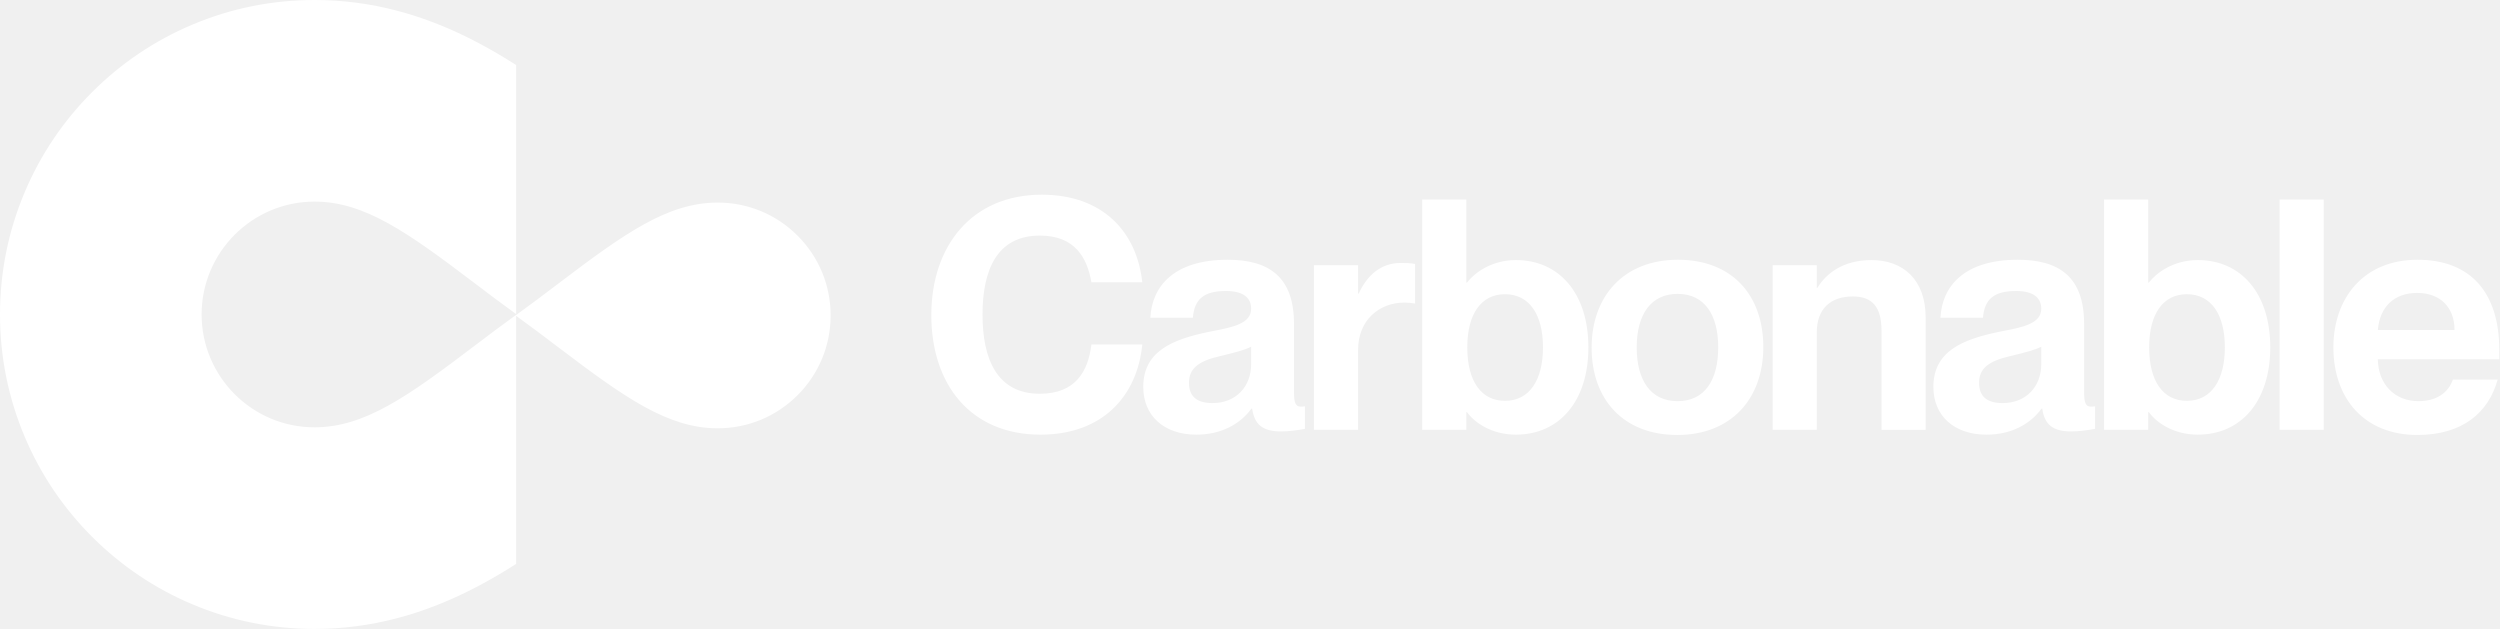
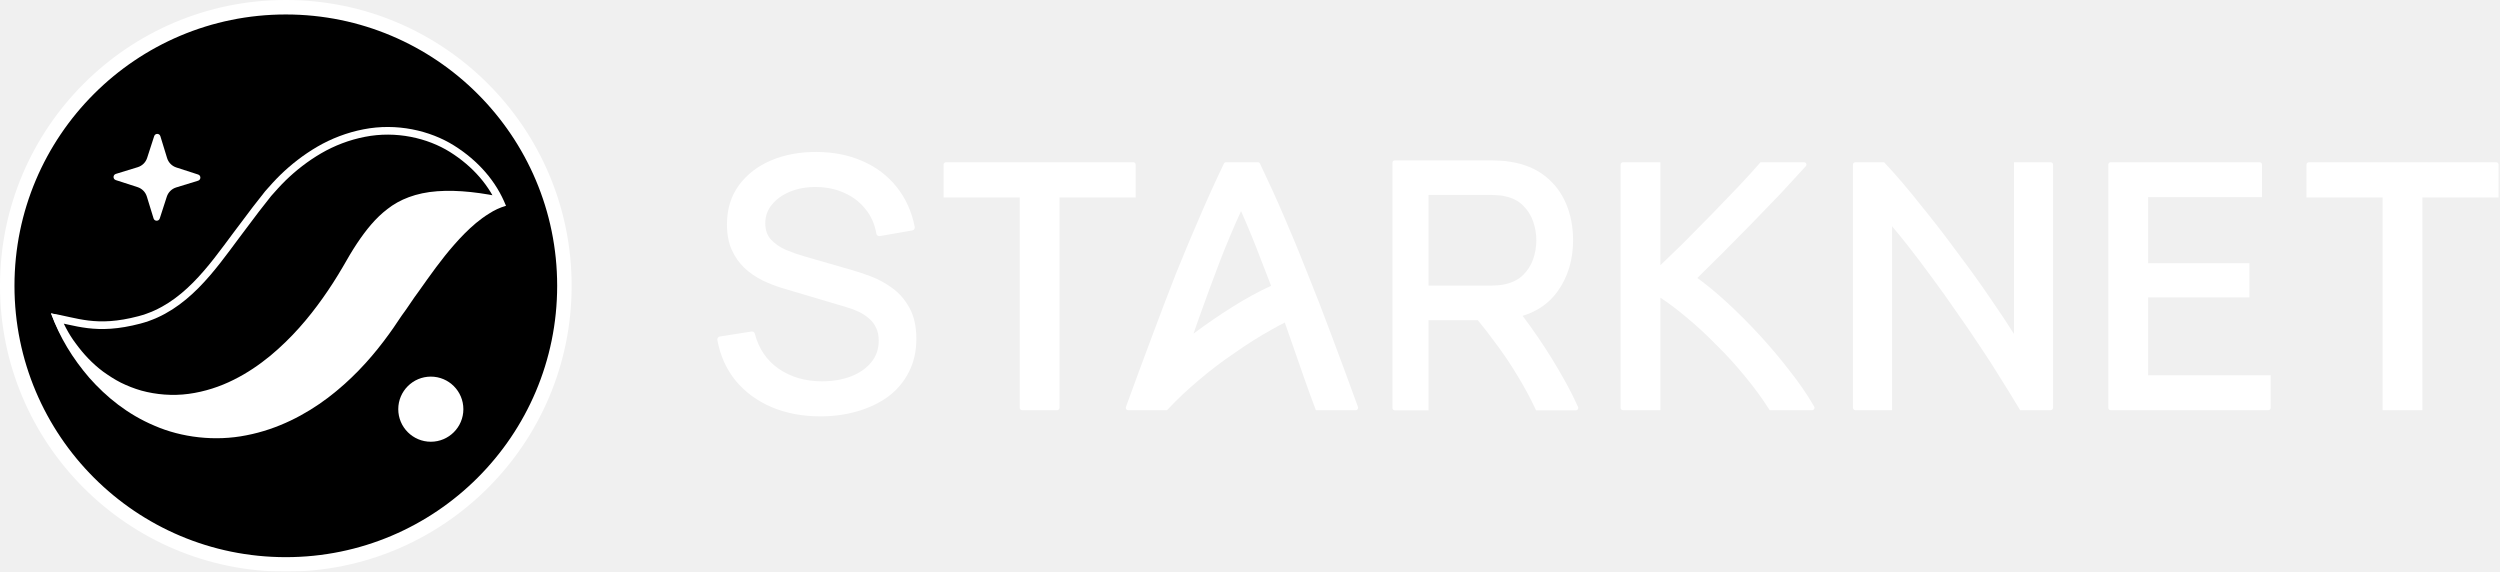
- <svg xmlns="http://www.w3.org/2000/svg" width="954" height="240" viewBox="0 0 954 240" fill="none">
-   <path fill-rule="evenodd" clip-rule="evenodd" d="M180.876 107.874C155.573 88.688 139.1 76.933 120.018 76.933C96.268 76.933 76.942 96.25 76.933 120C76.942 143.75 96.268 163.067 120.018 163.067C139.1 163.067 155.578 151.307 180.876 132.126L181.082 131.97C186.145 128.133 191.42 124.134 196.951 120.145V120.223C202.556 116.18 207.899 112.133 213.024 108.244C238.322 89.058 254.8 77.303 273.882 77.303C285.388 77.303 296.21 81.786 304.347 89.923C312.48 98.055 316.967 108.868 316.967 120.37C316.962 131.871 312.48 142.685 304.347 150.817C296.21 158.954 285.392 163.437 273.882 163.437C254.8 163.437 238.322 151.677 213.024 132.496L212.819 132.341L212.818 132.34C207.755 128.503 202.481 124.505 196.951 120.516V215.19C192.355 218.125 187.619 220.932 182.692 223.54C161.763 234.616 141.264 240 120.018 240C103.83 240 88.108 236.821 73.288 230.554C58.992 224.505 46.16 215.856 35.152 204.848C24.14 193.84 15.491 181.008 9.446 166.712C3.183 151.901 0.005 136.193 0 120.018V119.986C0.005 103.812 3.183 88.099 9.446 73.288C15.495 58.992 24.144 46.16 35.152 35.152C46.16 24.14 58.992 15.491 73.288 9.446C88.113 3.179 103.835 0 120.018 0C141.264 0 161.763 5.384 182.692 16.46C187.614 19.068 192.355 21.875 196.951 24.81V119.855C191.345 115.811 186.002 111.763 180.876 107.874ZM396.81 89.903C380.343 89.904 374.932 103.18 374.932 120.015C374.932 136.852 380.339 150.255 396.812 150.255C410.456 150.255 415.25 141.651 416.479 131.45H435.901C433.933 151.362 420.539 165.867 397.062 165.867C370.26 165.862 355.388 146.567 355.388 120.26C355.388 93.953 370.75 74.291 397.547 74.291C420.779 74.291 433.806 88.429 435.896 107.724H416.475C414.878 98.503 410.329 89.904 396.81 89.903ZM461.217 126.651C446.961 129.599 436.266 134.271 436.266 147.67L436.271 147.674C436.271 158.614 444.135 165.867 456.55 165.867C466.016 165.867 473.268 161.812 477.568 155.911H477.813C478.675 161.934 481.746 164.638 488.876 164.638C491.457 164.638 494.772 164.266 497.97 163.653V155.049C497.235 155.172 496.863 155.172 496.373 155.172C494.282 155.172 493.792 153.448 493.792 149.638V123.58C493.792 105.51 484.081 99.12 468.47 99.12C448.063 99.12 439.582 109.198 438.969 121.245H455.194C455.806 114.237 459.248 111.044 467.853 111.044C474.738 111.044 477.441 113.87 477.441 117.802C477.441 123.487 470.393 124.86 463.014 126.298L463.013 126.298L463.013 126.298C462.415 126.415 461.815 126.532 461.217 126.651ZM477.441 132.307V138.943H477.437C477.437 147.547 471.658 153.815 462.687 153.815C456.786 153.815 453.715 151.357 453.715 146.073C453.715 140.789 457.035 137.841 465.639 135.872C471.295 134.521 475.105 133.536 477.441 132.307ZM518.244 101.21V112.028H518.489C521.687 105.02 526.971 100.349 534.469 100.349C536.31 100.349 537.911 100.349 539.997 100.716V115.834C538.401 115.589 537.294 115.466 535.943 115.466C526.354 115.466 518.244 122.102 518.244 133.536V164.021H501.403V101.21H518.244ZM559.546 164.016V157.258H559.791C562.617 161.191 569.13 165.862 578.474 165.862C594.943 165.862 606.128 153.203 606.128 132.552C606.128 111.901 594.943 99.242 578.474 99.242C569.135 99.242 562.617 104.159 559.791 107.846H559.546V76.137H542.705V164.016H559.546ZM574.296 152.958C565.32 152.958 559.914 145.583 559.914 132.552C559.914 119.648 565.325 112.273 574.296 112.273C583.762 112.273 588.801 120.26 588.801 132.552C588.801 144.844 583.762 152.958 574.296 152.958ZM607.364 132.675C607.364 113.008 619.656 99.12 640.307 99.12C660.958 99.12 672.878 112.64 672.878 132.43C672.878 152.219 660.586 165.985 640.057 165.985C619.529 165.985 607.364 152.464 607.364 132.675ZM655.669 132.552C655.669 120.015 650.385 112.146 640.18 112.146C629.974 112.146 624.568 120.011 624.568 132.552C624.568 145.093 629.852 153.081 640.18 153.081C650.507 153.081 655.669 145.093 655.669 132.552ZM693.279 101.21H676.438V164.016H693.279V126.896C693.279 117.802 698.563 113.13 707.045 113.13C714.543 113.13 717.985 117.19 717.985 126.284V164.025H734.826V121.127C734.826 106.744 726.222 99.246 714.175 99.246C703.235 99.246 696.844 104.408 693.524 109.815H693.279V101.21ZM737.771 147.67C737.771 134.271 748.467 129.599 762.722 126.651C762.94 126.608 763.157 126.565 763.375 126.522L763.635 126.471C763.928 126.413 764.222 126.356 764.515 126.299L764.519 126.298C771.898 124.86 778.947 123.487 778.947 117.802C778.947 113.87 776.243 111.044 769.358 111.044C760.754 111.044 757.311 114.237 756.699 121.245H740.475C741.087 109.198 749.569 99.12 769.975 99.12C785.587 99.12 795.298 105.51 795.298 123.58V149.638C795.298 153.448 795.788 155.172 797.879 155.172C798.368 155.172 798.74 155.172 799.475 155.049V163.653C796.278 164.266 792.962 164.638 790.381 164.638C783.251 164.638 780.18 161.934 779.319 155.911H779.074C774.774 161.812 767.521 165.867 758.055 165.867C745.641 165.867 737.776 158.614 737.776 147.674L737.771 147.67ZM778.947 138.943V132.307C776.611 133.536 772.801 134.521 767.145 135.872C758.54 137.841 755.22 140.789 755.22 146.073C755.22 151.357 758.291 153.815 764.192 153.815C773.164 153.815 778.942 147.547 778.942 138.943H778.947ZM819.75 164.016V157.258H819.995C822.82 161.191 829.334 165.862 838.677 165.862C855.146 165.862 866.331 153.203 866.331 132.552C866.331 111.901 855.146 99.242 838.677 99.242C829.338 99.242 822.82 104.159 819.995 107.846H819.75V76.137H802.909V164.016H819.75ZM834.5 152.958C825.524 152.958 820.117 145.583 820.117 132.552C820.117 119.648 825.528 112.273 834.5 112.273C843.966 112.273 849.005 120.26 849.005 132.552C849.005 144.844 843.966 152.958 834.5 152.958ZM886.738 76.137V164.021H869.897V76.137H886.738ZM922.503 99.12C902.097 99.12 890.422 113.625 890.422 132.552C890.422 152.096 902.224 165.985 922.503 165.985C939.712 165.985 949.668 157.381 953.11 144.844H936.024C934.795 148.409 931.352 153.081 922.871 153.081C913.65 153.081 907.504 146.445 907.381 137.101H953.723V133.536C953.723 111.779 942.909 99.12 922.503 99.12ZM936.641 125.916H907.386C908.121 117.063 913.65 111.779 922.381 111.779C931.112 111.779 936.641 117.19 936.641 125.916Z" fill="white" />
+ <svg xmlns="http://www.w3.org/2000/svg" width="691" height="158" viewBox="0 0 691 158" fill="none">
+   <g clip-path="url(#clip0_302_196)">
+     <path d="M690.596 54.583V45.496C690.596 45.135 690.304 44.843 689.944 44.843H638.164C637.804 44.843 637.512 45.135 637.512 45.496V54.583H658.556V113.373H669.551V54.583H690.596Z" fill="white" />
+     <path d="M583.395 44.843C583.034 44.843 582.742 45.135 582.742 45.496V112.721C582.742 113.081 583.034 113.373 583.395 113.373H626.969C627.329 113.373 627.621 113.081 627.621 112.721V103.73H593.737V82.192H621.732V72.742H593.737V54.487H625.208V45.496C625.208 45.135 624.916 44.843 624.555 44.843H583.395Z" fill="white" />
+     <path d="M558.127 112.974L558.364 113.373H566.81C567.171 113.373 567.463 113.081 567.463 112.721V45.496C567.463 45.135 567.171 44.843 566.81 44.843H556.661V92.304C554.899 89.499 552.853 86.41 550.523 83.04C547.556 78.654 544.364 74.204 540.947 69.692C537.595 65.115 534.178 60.698 530.696 56.442C527.275 52.118 524.044 48.337 521.001 45.1L520.76 44.843H512.811C512.45 44.843 512.158 45.135 512.158 45.496V112.721C512.158 113.081 512.45 113.373 512.811 113.373H522.96V62.53C524.348 64.169 525.825 65.986 527.392 67.98C529.509 70.674 531.691 73.562 533.939 76.644L533.941 76.648L533.944 76.651C536.189 79.667 538.436 82.812 540.683 86.086L540.686 86.09L540.689 86.095C543.001 89.37 545.216 92.613 547.335 95.824L547.337 95.827L547.34 95.83C549.457 98.974 551.413 102.02 553.208 104.969L553.211 104.975L553.215 104.98C555.078 107.936 556.716 110.601 558.127 112.974Z" fill="white" />
+     <path d="M498.878 46.208L499.127 45.935C499.509 45.516 499.212 44.843 498.645 44.843H486.607L486.363 45.126C484.765 46.98 482.78 49.158 480.404 51.662L480.404 51.662C478.09 54.105 475.615 56.676 472.979 59.376C470.344 62.076 467.676 64.775 464.977 67.475C462.818 69.583 460.803 71.526 458.932 73.303V44.843H448.59C448.23 44.843 447.938 45.135 447.938 45.496V112.721C447.938 113.081 448.23 113.373 448.59 113.373H458.932V82.284C461.202 83.77 463.523 85.51 465.894 87.504L465.898 87.506L465.901 87.509C468.773 89.871 471.583 92.457 474.331 95.269L474.337 95.275L474.344 95.282C477.153 98.027 479.803 100.933 482.294 103.998L482.296 104.001L482.299 104.004C484.789 107.005 486.989 110.003 488.9 112.996L489.14 113.373H500.874C501.376 113.373 501.69 112.831 501.44 112.396L501.3 112.151C499.539 109.087 497.328 105.87 494.672 102.5C492.083 99.135 489.301 95.836 486.326 92.602C483.351 89.368 480.31 86.327 477.203 83.479C474.389 80.899 471.7 78.684 469.137 76.837C471.317 74.71 473.628 72.425 476.07 69.983C478.775 67.278 481.48 64.54 484.185 61.771C486.955 58.937 489.596 56.199 492.109 53.557L492.112 53.554L492.116 53.55C494.627 50.846 496.881 48.398 498.878 46.208Z" fill="white" />
+     <path fill-rule="evenodd" clip-rule="evenodd" d="M385.525 44.33C385.165 44.33 384.873 44.622 384.873 44.982V112.762C384.873 113.122 385.165 113.414 385.525 113.414H394.842V88.494H408.452C409.983 90.327 411.476 92.245 412.933 94.248L412.938 94.256L412.944 94.263C415.326 97.387 417.527 100.645 419.548 104.038L419.55 104.042L419.552 104.046C421.382 107.049 422.979 110.014 424.344 112.943L424.563 113.414H435.588C436.061 113.414 436.376 112.928 436.18 112.498C434.912 109.719 433.538 106.999 432.012 104.348C429.938 100.644 427.663 96.977 425.188 93.347C423.773 91.272 422.328 89.256 420.853 87.3C424.965 86.043 428.219 83.769 430.572 80.469L430.574 80.467C433.399 76.473 434.799 71.776 434.799 66.412C434.799 62.725 434.158 59.352 432.861 56.304C431.559 53.212 429.6 50.647 426.99 48.624C424.398 46.59 421.205 45.296 417.444 44.715C416.567 44.554 415.661 44.457 414.727 44.424C413.815 44.361 413.019 44.329 412.342 44.329C409.484 44.329 406.625 44.329 403.767 44.329L403.767 44.329C397.686 44.328 391.606 44.328 385.525 44.33ZM424.643 66.412C424.643 68.192 424.347 69.944 423.751 71.671C423.169 73.33 422.239 74.784 420.954 76.04C419.736 77.23 418.13 78.073 416.095 78.545C415.45 78.692 414.756 78.796 414.01 78.855L414.009 78.855L414.008 78.855C413.275 78.916 412.627 78.946 412.061 78.946H394.842V53.877H412.061C412.627 53.877 413.275 53.907 414.008 53.968L414.025 53.969L414.043 53.97C414.768 53.999 415.44 54.1 416.063 54.27L416.083 54.275L416.104 54.28C418.131 54.72 419.732 55.561 420.947 56.776L420.95 56.78L420.954 56.783C422.237 58.037 423.167 59.506 423.751 61.197L423.751 61.199L423.752 61.201C424.346 62.895 424.643 64.63 424.643 66.412Z" fill="white" />
+     <path fill-rule="evenodd" clip-rule="evenodd" d="M360.412 104.326L360.413 104.328L360.414 104.331C361.381 107.105 362.413 109.944 363.51 112.846L363.709 113.373H374.738C375.191 113.373 375.506 112.923 375.351 112.498C372.942 105.879 370.51 99.268 368.029 92.675C365.775 86.621 363.553 80.888 361.362 75.476C359.236 70.064 357.109 64.908 354.982 60.009C352.848 55.029 350.602 50.099 348.263 45.213C348.154 44.987 347.926 44.843 347.675 44.843H338.878C338.627 44.843 338.398 44.987 338.29 45.213C335.95 50.099 333.705 55.03 331.571 60.009C329.444 64.906 327.286 70.061 325.096 75.472L325.094 75.476L325.093 75.48C322.967 80.89 320.777 86.622 318.524 92.675C316.042 99.268 313.61 105.879 311.201 112.498C311.046 112.923 311.361 113.373 311.814 113.373H322.372L322.373 113.373H322.579L322.821 113.113C325.368 110.378 328.215 107.695 331.363 105.063L331.366 105.06L331.369 105.057C334.529 102.359 337.824 99.857 341.253 97.55L341.261 97.545L341.268 97.54C344.646 95.153 348.046 93.011 351.467 91.114L351.471 91.112L351.475 91.109C352.707 90.408 353.92 89.755 355.114 89.15L357.422 95.742L357.424 95.747L357.424 95.747C358.452 98.639 359.448 101.499 360.412 104.326ZM348.547 71.819L348.549 71.824L348.551 71.83C349.48 74.181 350.409 76.573 351.338 79.003C351.269 79.034 351.198 79.066 351.126 79.098C347.857 80.587 344.343 82.512 340.586 84.869C336.989 87.125 333.42 89.576 329.88 92.222L331.379 87.941C333.362 82.377 335.345 77.005 337.328 71.824C339.151 67.152 341.05 62.658 343.024 58.342C344.94 62.656 346.781 67.148 348.547 71.819Z" fill="white" />
+     <path d="M313.893 54.583V45.496C313.893 45.135 313.601 44.843 313.24 44.843H261.461C261.101 44.843 260.809 45.135 260.809 45.496V54.583H281.853V112.721C281.853 113.081 282.145 113.373 282.506 113.373H292.196C292.556 113.373 292.848 113.081 292.848 112.721V54.583H313.893Z" fill="white" />
+     <path d="M213.298 112.54L213.295 112.539C209.307 110.839 205.99 108.412 203.36 105.256L203.357 105.251L203.354 105.249C200.751 102.052 199.06 98.284 198.275 93.964C198.236 93.748 198.285 93.526 198.412 93.347C198.539 93.167 198.733 93.047 198.95 93.013L207.721 91.631C208.136 91.565 208.533 91.826 208.637 92.233C209.703 96.374 211.897 99.589 215.223 101.919C218.599 104.229 222.58 105.396 227.2 105.396C230.197 105.396 232.875 104.933 235.246 104.022C237.644 103.08 239.506 101.759 240.865 100.075C242.202 98.418 242.877 96.457 242.877 94.152C242.877 92.721 242.623 91.55 242.152 90.608C242.148 90.6 242.144 90.591 242.14 90.583C241.682 89.58 241.042 88.742 240.217 88.06C240.209 88.053 240.201 88.046 240.194 88.04C239.366 87.3 238.415 86.676 237.338 86.167C236.236 85.646 235.087 85.217 233.89 84.88L233.879 84.876L216.384 79.68C214.436 79.096 212.553 78.366 210.735 77.489L210.73 77.487L210.724 77.484C208.878 76.561 207.224 75.42 205.766 74.062L205.762 74.058L205.759 74.055C204.281 72.644 203.109 70.967 202.242 69.032L202.24 69.028C201.358 67.027 200.931 64.702 200.931 62.073C200.931 57.859 202.02 54.22 204.235 51.2L204.236 51.199C206.46 48.178 209.459 45.882 213.203 44.305C216.943 42.731 221.138 41.969 225.776 42.001C230.476 42.033 234.704 42.877 238.444 44.549C242.213 46.188 245.339 48.555 247.807 51.648C250.313 54.748 251.984 58.447 252.833 62.725C252.876 62.94 252.83 63.164 252.706 63.345C252.582 63.526 252.39 63.649 252.174 63.687L243.165 65.26C242.951 65.297 242.732 65.248 242.555 65.123C242.377 64.998 242.257 64.807 242.221 64.594C241.766 61.924 240.756 59.66 239.202 57.778L239.193 57.767C237.657 55.84 235.731 54.363 233.401 53.334L233.393 53.33C231.058 52.269 228.486 51.718 225.666 51.687L225.665 51.687C222.962 51.657 220.546 52.087 218.404 52.962C216.256 53.839 214.58 55.049 213.344 56.58L213.339 56.586C212.126 58.058 211.523 59.749 211.523 61.692C211.523 63.621 212.073 65.109 213.114 66.234C214.237 67.416 215.618 68.37 217.27 69.092C219.021 69.811 220.72 70.403 222.369 70.869L222.373 70.871L235.429 74.635C236.951 75.056 238.689 75.636 240.641 76.372C242.684 77.13 244.654 78.198 246.55 79.571C248.502 80.951 250.105 82.795 251.364 85.081C252.658 87.397 253.278 90.277 253.278 93.675C253.278 97.091 252.588 100.161 251.186 102.866C249.826 105.553 247.916 107.81 245.466 109.631L245.46 109.635C243.024 111.413 240.203 112.755 237.009 113.668C233.813 114.613 230.399 115.083 226.771 115.083C221.816 115.083 217.32 114.24 213.298 112.54Z" fill="white" />
+     <mask id="path-9-inside-1_302_196" fill="white">
+       <path fill-rule="evenodd" clip-rule="evenodd" d="M-3.68439e-06 78.999C-3.68439e-06 122.629 35.368 157.998 78.999 157.998C122.629 157.998 158 122.629 158 78.999C158 35.368 122.629 0 78.999 0C35.368 0 -3.68439e-06 35.368 -3.68439e-06 78.999Z" />
+     </mask>
+     <path fill-rule="evenodd" clip-rule="evenodd" d="M-3.68439e-06 78.999C-3.68439e-06 122.629 35.368 157.998 78.999 157.998C122.629 157.998 158 122.629 158 78.999C158 35.368 122.629 0 78.999 0C35.368 0 -3.68439e-06 35.368 -3.68439e-06 78.999Z" fill="black" stroke="white" stroke-width="8" mask="url(#path-9-inside-1_302_196)" />
+     <path fill-rule="evenodd" clip-rule="evenodd" d="M44.154 60.388L46.104 54.363C46.501 53.137 47.468 52.184 48.698 51.808L54.752 49.946C55.59 49.69 55.597 48.508 54.766 48.238L48.739 46.288C47.515 45.892 46.562 44.925 46.184 43.695L44.324 37.641C44.068 36.805 42.886 36.796 42.616 37.629L40.666 43.654C40.27 44.877 39.303 45.831 38.073 46.209L32.018 48.068C31.18 48.327 31.171 49.507 32.005 49.776L38.032 51.726C39.255 52.123 40.209 53.092 40.587 54.322L42.446 60.374C42.702 61.212 43.885 61.221 44.154 60.388Z" fill="white" />
+     <path fill-rule="evenodd" clip-rule="evenodd" d="M139.848 56.881C137.352 54.09 133.457 52.519 129.67 51.874C125.853 51.255 121.85 51.313 118.082 51.982C110.457 53.272 103.53 56.429 97.488 60.324C94.351 62.236 91.675 64.447 88.903 66.7C87.567 67.839 86.35 69.052 85.082 70.248L81.616 73.696C77.851 77.632 74.14 81.216 70.549 84.188C66.944 87.145 63.573 89.392 60.251 90.96C56.931 92.537 53.379 93.465 48.749 93.613C44.16 93.775 38.731 92.947 32.923 91.579C27.084 90.218 20.952 88.278 14.1 86.609C16.491 93.241 20.091 99.103 24.714 104.461C29.39 109.726 35.23 114.524 42.731 117.68C50.125 120.906 59.416 122.064 68.103 120.317C76.814 118.64 84.457 114.61 90.636 109.948C96.83 105.239 101.842 99.875 106.067 94.298C107.233 92.757 107.85 91.895 108.694 90.691L111.027 87.235C112.648 85.098 114.124 82.664 115.728 80.546C118.874 76.111 121.976 71.681 125.58 67.6C127.394 65.53 129.307 63.55 131.565 61.647C132.691 60.718 133.908 59.809 135.256 58.99C136.624 58.107 138.069 57.416 139.848 56.881Z" fill="white" />
+     <mask id="path-12-inside-2_302_196" fill="white">
+       <path fill-rule="evenodd" clip-rule="evenodd" d="M139.848 56.881C137.167 50.115 132.182 44.419 125.491 40.217C118.841 36.06 109.605 33.939 100.452 35.747C95.931 36.622 91.55 38.305 87.706 40.547C83.879 42.78 80.45 45.468 77.481 48.352C75.999 49.799 74.654 51.308 73.318 52.826L69.854 57.242L64.504 64.351C57.684 73.498 50.339 84.217 38.286 87.393C26.454 90.511 21.322 87.749 14.1 86.609C15.421 90.018 17.056 93.328 19.274 96.241C21.45 99.212 24.02 102.003 27.216 104.396C28.831 105.545 30.536 106.679 32.429 107.641C34.315 108.57 36.347 109.388 38.517 110.003C42.833 111.186 47.692 111.601 52.397 110.964C57.104 110.336 61.603 108.845 65.535 106.864C69.497 104.901 72.948 102.511 76.03 99.989C82.155 94.902 86.92 89.281 90.944 83.6C92.969 80.759 94.806 77.865 96.506 74.97L98.506 71.524C99.118 70.516 99.736 69.502 100.364 68.558C102.899 64.765 105.378 61.724 108.389 59.441C111.358 57.099 115.493 55.369 121.018 54.967C126.52 54.561 132.872 55.312 139.848 56.881Z" />
+     </mask>
+     <path fill-rule="evenodd" clip-rule="evenodd" d="M139.848 56.881C137.167 50.115 132.182 44.419 125.491 40.217C118.841 36.06 109.605 33.939 100.452 35.747C95.931 36.622 91.55 38.305 87.706 40.547C83.879 42.78 80.45 45.468 77.481 48.352C75.999 49.799 74.654 51.308 73.318 52.826L69.854 57.242L64.504 64.351C57.684 73.498 50.339 84.217 38.286 87.393C26.454 90.511 21.322 87.749 14.1 86.609C15.421 90.018 17.056 93.328 19.274 96.241C21.45 99.212 24.02 102.003 27.216 104.396C28.831 105.545 30.536 106.679 32.429 107.641C34.315 108.57 36.347 109.388 38.517 110.003C42.833 111.186 47.692 111.601 52.397 110.964C57.104 110.336 61.603 108.845 65.535 106.864C69.497 104.901 72.948 102.511 76.03 99.989C82.155 94.902 86.92 89.281 90.944 83.6C92.969 80.759 94.806 77.865 96.506 74.97L98.506 71.524C99.118 70.516 99.736 69.502 100.364 68.558C102.899 64.765 105.378 61.724 108.389 59.441C111.358 57.099 115.493 55.369 121.018 54.967C126.52 54.561 132.872 55.312 139.848 56.881Z" fill="black" stroke="white" stroke-width="4.229" mask="url(#path-12-inside-2_302_196)" />
+     <path fill-rule="evenodd" clip-rule="evenodd" d="M110.081 113.097C110.081 118.067 114.112 122.097 119.081 122.097C124.05 122.097 128.076 118.067 128.076 113.097C128.076 108.128 124.05 104.097 119.081 104.097C114.112 104.097 110.081 108.128 110.081 113.097Z" fill="white" />
+   </g>
+   <defs>
+     <clipPath id="clip0_302_196">
+       <rect width="691" height="158" fill="white" />
+     </clipPath>
+   </defs>
</svg>
